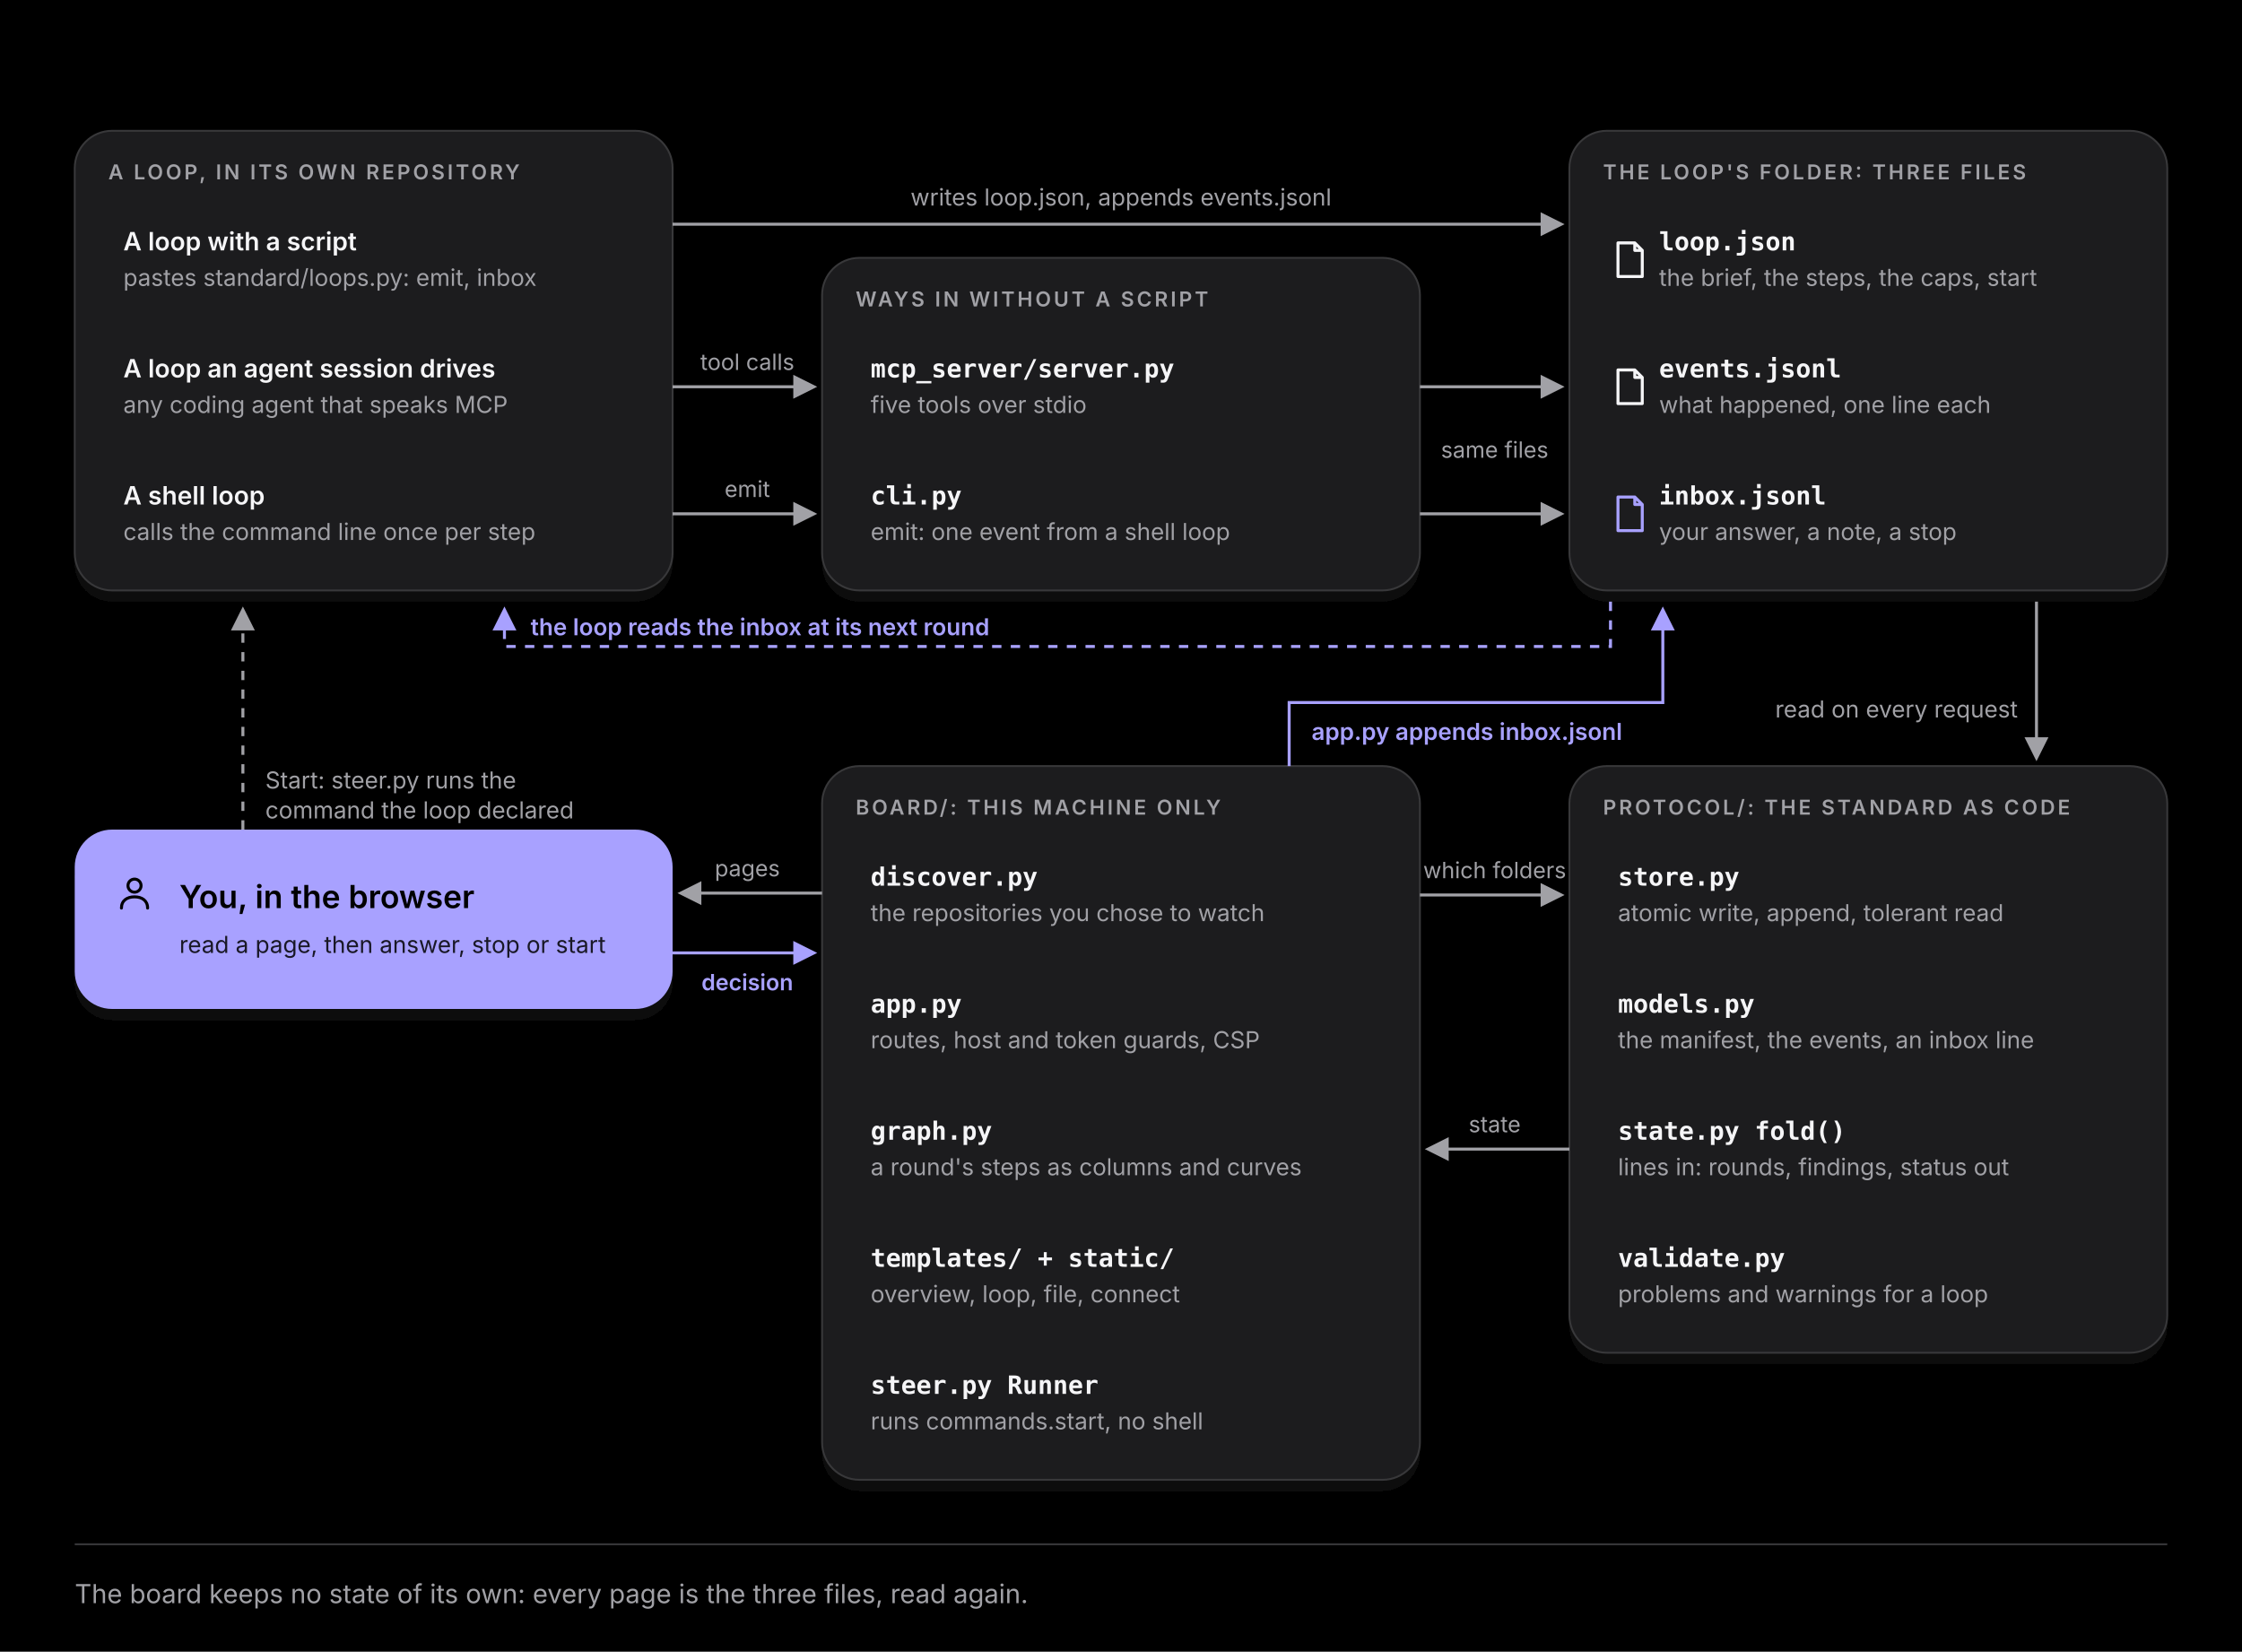
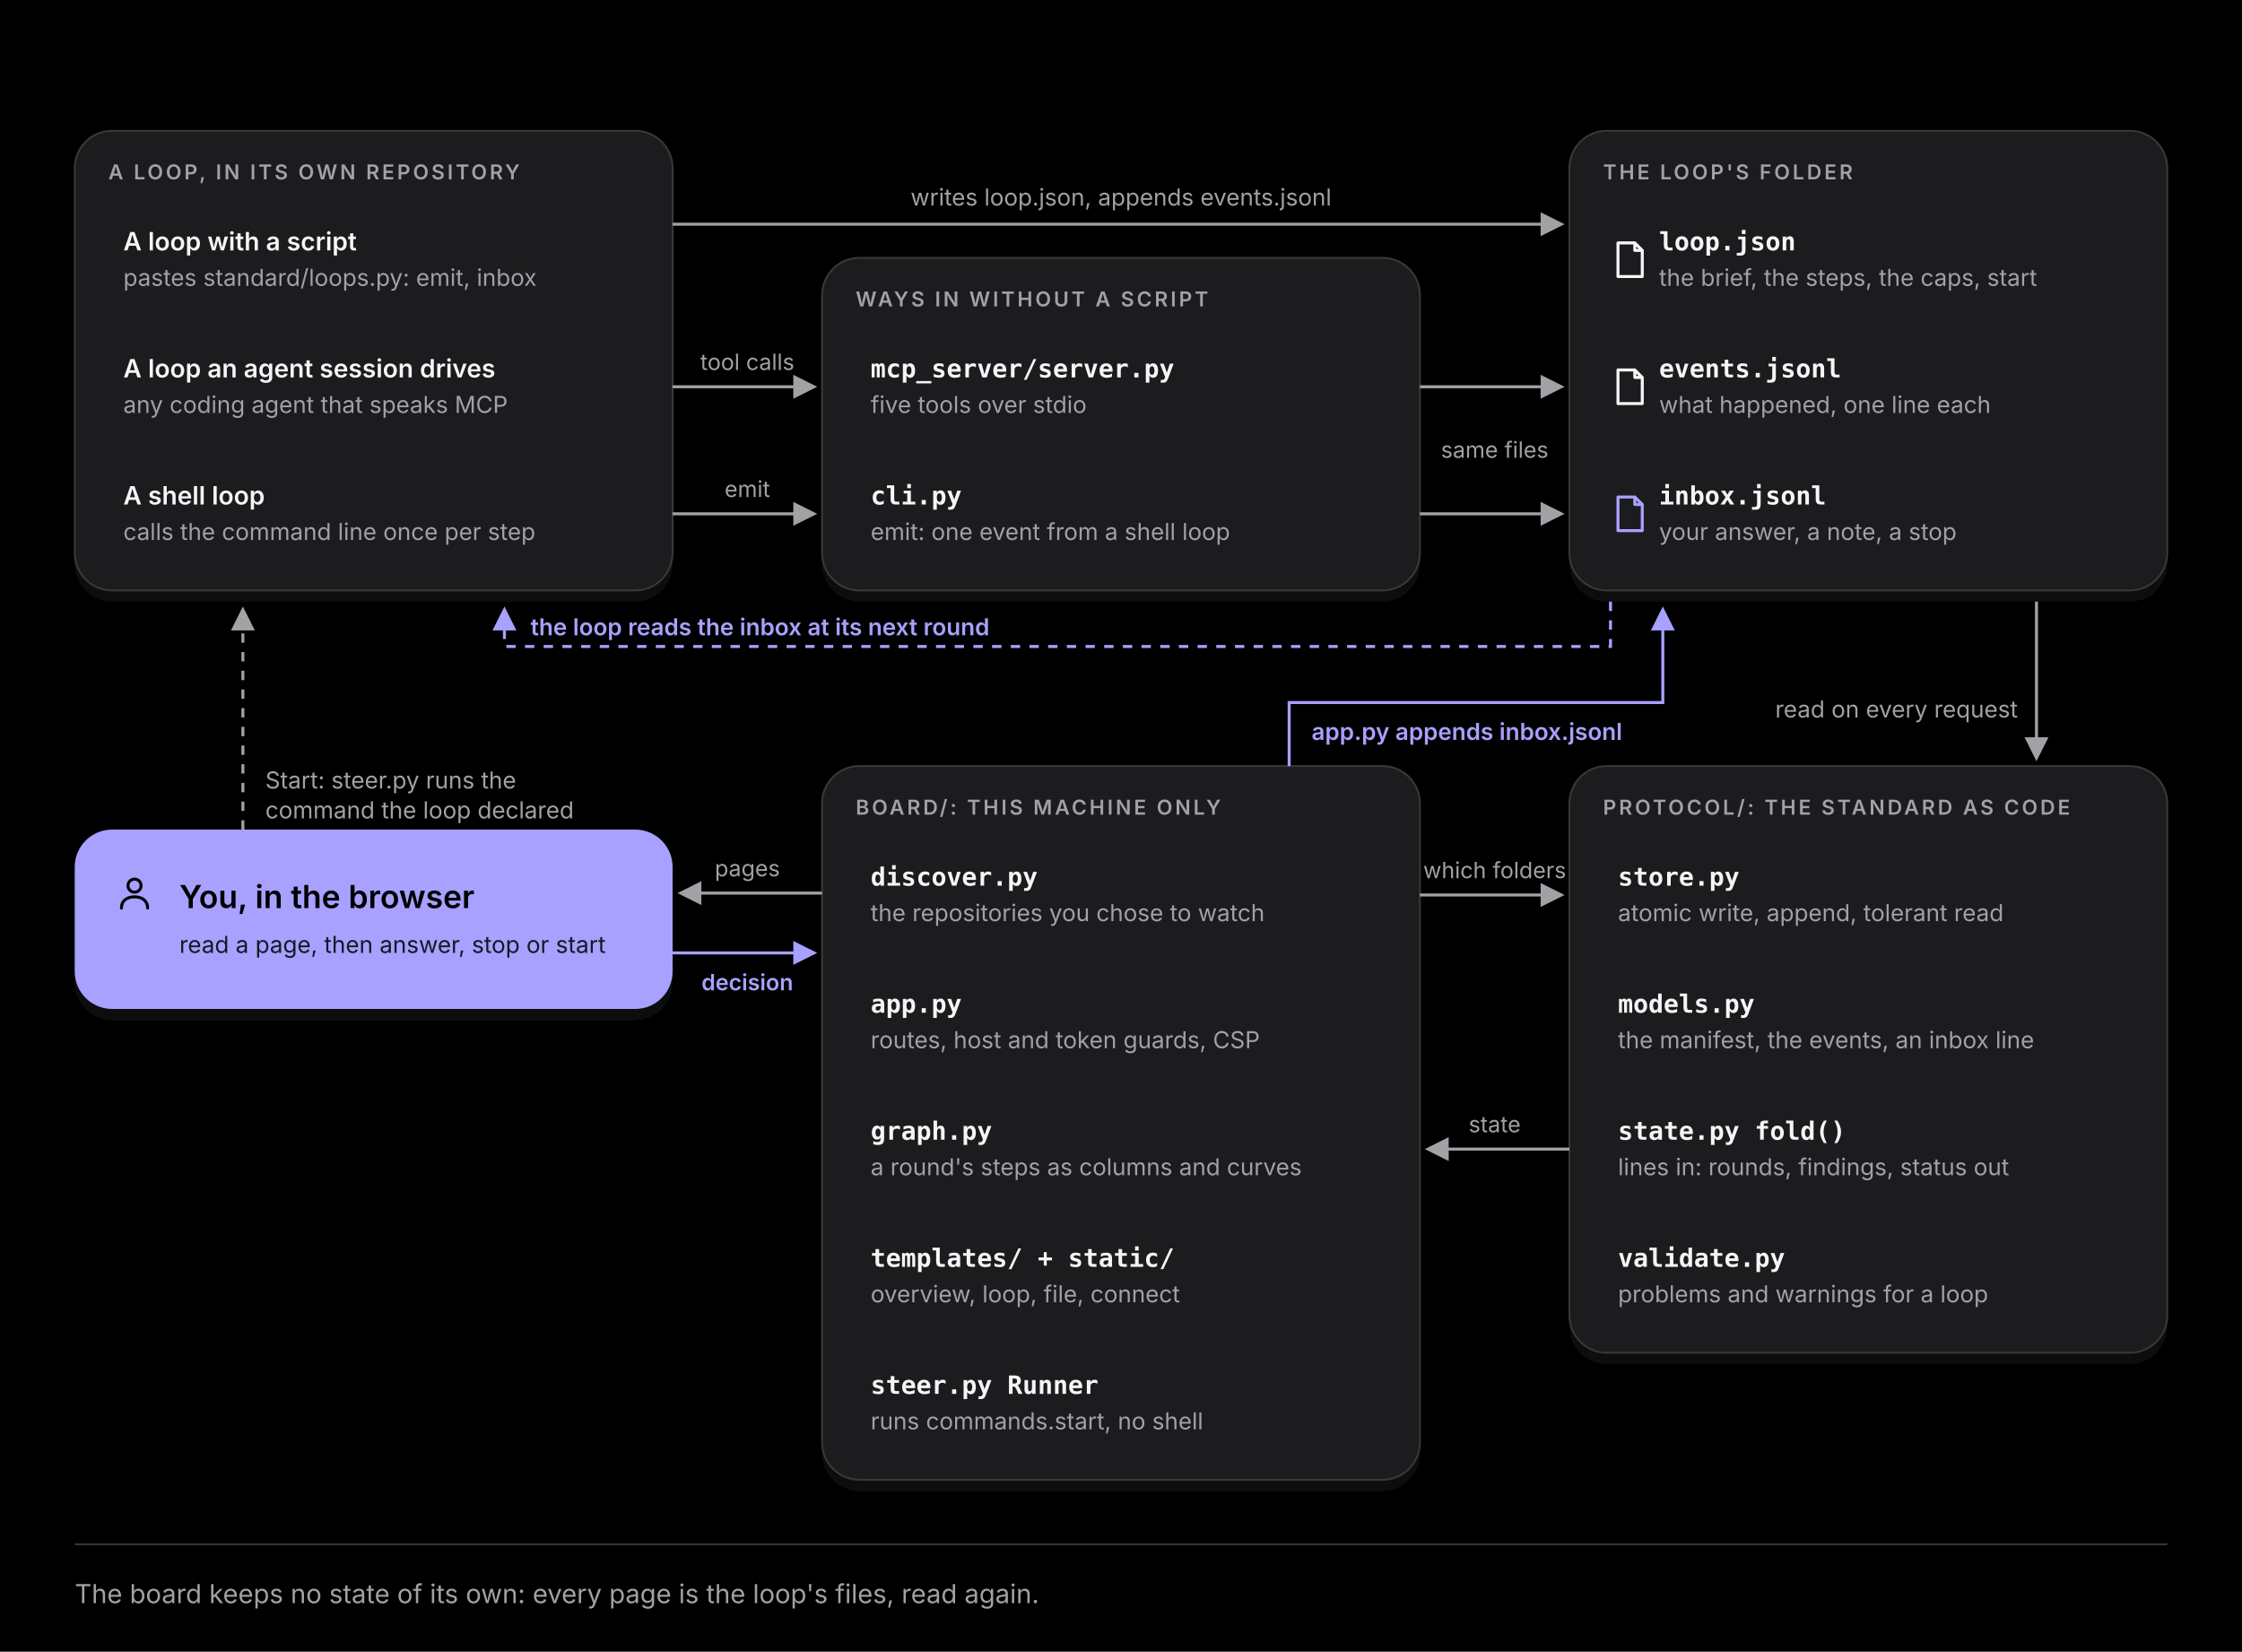
<svg xmlns="http://www.w3.org/2000/svg" width="1200" height="884" viewBox="0 0 1200 884" role="img" aria-label="The parts of Loopcaptain, file by file. A loop in its own repository writes loop.json and appends events.jsonl, either from a script that pastes the helper, or through the MCP server or the command line, which write the same files. The board finds the watched repositories, reads the folder through protocol/store.py on every request, folds the lines into a state in protocol/state.py and renders pages. You read a page and decide: an answer or a stop is appended to inbox.jsonl by app.py, which the loop reads at its next round, and Start runs the one command the loop declared.">
  <rect width="1200" height="884" fill="#000000" />
  <defs>
    <marker id="tip" viewBox="0 0 8 8" refX="6.5" refY="4" markerWidth="8" markerHeight="8" orient="auto-start-reverse">
      <path d="M0 0 L8 4 L0 8 z" fill="#A1A1A6" />
    </marker>
    <marker id="tip-red" viewBox="0 0 8 8" refX="6.5" refY="4" markerWidth="8" markerHeight="8" orient="auto-start-reverse">
      <path d="M0 0 L8 4 L0 8 z" fill="#A8A1FF" />
    </marker>
    <filter id="lift" x="-10%" y="-10%" width="120%" height="130%">
      <feDropShadow dx="0" dy="10" stdDeviation="9" flood-color="#000000" flood-opacity="0.16" />
    </filter>
  </defs>
  <g font-family="Inter Tight, Inter, ui-sans-serif, -apple-system, Segoe UI, Helvetica, Arial, sans-serif">
    <rect x="40" y="76" width="320" height="246" rx="20" fill="#0A0A0B" filter="url(#lift)" />
    <rect x="40" y="70" width="320" height="246" rx="20" fill="#1C1C1E" stroke="#38383A" />
    <text x="58" y="96" font-size="11" font-weight="600" fill="#A1A1A6" letter-spacing="1.4">A LOOP, IN ITS OWN REPOSITORY</text>
    <rect x="52" y="110" width="-22.8" height="58" rx="12" fill="#1C1C1E" stroke="#38383A" stroke-width="1.2" />
    <text x="66" y="134" font-size="13.5" font-weight="600" fill="#F5F5F7" font-family="Inter Tight, Inter, ui-sans-serif, -apple-system, Segoe UI, Helvetica, Arial, sans-serif">A loop with a script</text>
    <text x="66" y="153" font-size="12.5" font-weight="400" fill="#A1A1A6">pastes standard/loops.py: emit, inbox</text>
    <rect x="52" y="178" width="-22.8" height="58" rx="12" fill="#1C1C1E" stroke="#38383A" stroke-width="1.2" />
    <text x="66" y="202" font-size="13.5" font-weight="600" fill="#F5F5F7" font-family="Inter Tight, Inter, ui-sans-serif, -apple-system, Segoe UI, Helvetica, Arial, sans-serif">A loop an agent session drives</text>
    <text x="66" y="221" font-size="12.5" font-weight="400" fill="#A1A1A6">any coding agent that speaks MCP</text>
    <rect x="52" y="246" width="-22.8" height="58" rx="12" fill="#1C1C1E" stroke="#38383A" stroke-width="1.2" />
    <text x="66" y="270" font-size="13.5" font-weight="600" fill="#F5F5F7" font-family="Inter Tight, Inter, ui-sans-serif, -apple-system, Segoe UI, Helvetica, Arial, sans-serif">A shell loop</text>
    <text x="66" y="289" font-size="12.5" font-weight="400" fill="#A1A1A6">calls the command line once per step</text>
    <rect x="440" y="144" width="320" height="178" rx="20" fill="#0A0A0B" filter="url(#lift)" />
    <rect x="440" y="138" width="320" height="178" rx="20" fill="#1C1C1E" stroke="#38383A" />
    <text x="458" y="164" font-size="11" font-weight="600" fill="#A1A1A6" letter-spacing="1.4">WAYS IN WITHOUT A SCRIPT</text>
    <rect x="452" y="178" width="-22.8" height="58" rx="12" fill="#1C1C1E" stroke="#38383A" stroke-width="1.2" />
    <text x="466" y="202" font-size="13.5" font-weight="600" fill="#F5F5F7" font-family="ui-monospace, SF Mono, Menlo, monospace">mcp_server/server.py</text>
    <text x="466" y="221" font-size="12.5" font-weight="400" fill="#A1A1A6">five tools over stdio</text>
    <rect x="452" y="246" width="-22.8" height="58" rx="12" fill="#1C1C1E" stroke="#38383A" stroke-width="1.2" />
    <text x="466" y="270" font-size="13.5" font-weight="600" fill="#F5F5F7" font-family="ui-monospace, SF Mono, Menlo, monospace">cli.py</text>
    <text x="466" y="289" font-size="12.5" font-weight="400" fill="#A1A1A6">emit: one event from a shell loop</text>
    <rect x="840" y="76" width="320" height="246" rx="20" fill="#0A0A0B" filter="url(#lift)" />
    <rect x="840" y="70" width="320" height="246" rx="20" fill="#1C1C1E" stroke="#38383A" />
-     <text x="858" y="96" font-size="11" font-weight="600" fill="#A1A1A6" letter-spacing="1.4">THE LOOP'S FOLDER: THREE FILES</text>
+     <text x="858" y="96" font-size="11" font-weight="600" fill="#A1A1A6" letter-spacing="1.4">THE LOOP'S FOLDER</text>
    <rect x="852" y="110" width="-22.8" height="58" rx="12" fill="#1C1C1E" stroke="#38383A" stroke-width="1.2" />
    <g transform="translate(860 127)" fill="none" stroke="#F5F5F7" stroke-width="1.6" stroke-linecap="round" stroke-linejoin="round">
      <path d="M6 3h9l4 4v14H6z M15 3v4h4" />
    </g>
    <text x="888" y="134" font-size="13.5" font-weight="600" fill="#F5F5F7" font-family="ui-monospace, SF Mono, Menlo, monospace">loop.json</text>
    <text x="888" y="153" font-size="12.5" font-weight="400" fill="#A1A1A6">the brief, the steps, the caps, start</text>
    <rect x="852" y="178" width="-22.8" height="58" rx="12" fill="#1C1C1E" stroke="#38383A" stroke-width="1.2" />
    <g transform="translate(860 195)" fill="none" stroke="#F5F5F7" stroke-width="1.6" stroke-linecap="round" stroke-linejoin="round">
      <path d="M6 3h9l4 4v14H6z M15 3v4h4" />
    </g>
    <text x="888" y="202" font-size="13.5" font-weight="600" fill="#F5F5F7" font-family="ui-monospace, SF Mono, Menlo, monospace">events.jsonl</text>
    <text x="888" y="221" font-size="12.5" font-weight="400" fill="#A1A1A6">what happened, one line each</text>
    <rect x="852" y="246" width="-22.8" height="58" rx="12" fill="#1C1C1E" stroke="#38383A" stroke-width="1.2" />
    <g transform="translate(860 263)" fill="none" stroke="#A8A1FF" stroke-width="1.6" stroke-linecap="round" stroke-linejoin="round">
      <path d="M6 3h9l4 4v14H6z M15 3v4h4" />
    </g>
    <text x="888" y="270" font-size="13.5" font-weight="600" fill="#F5F5F7" font-family="ui-monospace, SF Mono, Menlo, monospace">inbox.jsonl</text>
    <text x="888" y="289" font-size="12.5" font-weight="400" fill="#A1A1A6">your answer, a note, a stop</text>
    <rect x="840" y="416" width="320" height="314" rx="20" fill="#0A0A0B" filter="url(#lift)" />
    <rect x="840" y="410" width="320" height="314" rx="20" fill="#1C1C1E" stroke="#38383A" />
    <text x="858" y="436" font-size="11" font-weight="600" fill="#A1A1A6" letter-spacing="1.4">PROTOCOL/: THE STANDARD AS CODE</text>
    <rect x="852" y="450" width="-22.8" height="58" rx="12" fill="#1C1C1E" stroke="#38383A" stroke-width="1.2" />
    <text x="866" y="474" font-size="13.5" font-weight="600" fill="#F5F5F7" font-family="ui-monospace, SF Mono, Menlo, monospace">store.py</text>
    <text x="866" y="493" font-size="12.5" font-weight="400" fill="#A1A1A6">atomic write, append, tolerant read</text>
    <rect x="852" y="518" width="-22.8" height="58" rx="12" fill="#1C1C1E" stroke="#38383A" stroke-width="1.2" />
    <text x="866" y="542" font-size="13.5" font-weight="600" fill="#F5F5F7" font-family="ui-monospace, SF Mono, Menlo, monospace">models.py</text>
    <text x="866" y="561" font-size="12.5" font-weight="400" fill="#A1A1A6">the manifest, the events, an inbox line</text>
    <rect x="852" y="586" width="-22" height="58" rx="12" fill="#1C1C1E" stroke="#A8A1FF" stroke-width="2" />
    <text x="866" y="610" font-size="13.5" font-weight="600" fill="#F5F5F7" font-family="ui-monospace, SF Mono, Menlo, monospace">state.py  fold()</text>
    <text x="866" y="629" font-size="12.5" font-weight="400" fill="#A1A1A6">lines in: rounds, findings, status out</text>
    <rect x="852" y="654" width="-22.8" height="58" rx="12" fill="#1C1C1E" stroke="#38383A" stroke-width="1.2" />
    <text x="866" y="678" font-size="13.5" font-weight="600" fill="#F5F5F7" font-family="ui-monospace, SF Mono, Menlo, monospace">validate.py</text>
    <text x="866" y="697" font-size="12.5" font-weight="400" fill="#A1A1A6">problems and warnings for a loop</text>
    <rect x="440" y="416" width="320" height="382" rx="20" fill="#0A0A0B" filter="url(#lift)" />
    <rect x="440" y="410" width="320" height="382" rx="20" fill="#1C1C1E" stroke="#38383A" />
    <text x="458" y="436" font-size="11" font-weight="600" fill="#A1A1A6" letter-spacing="1.4">BOARD/: THIS MACHINE ONLY</text>
    <rect x="452" y="450" width="-22.8" height="58" rx="12" fill="#1C1C1E" stroke="#38383A" stroke-width="1.2" />
    <text x="466" y="474" font-size="13.5" font-weight="600" fill="#F5F5F7" font-family="ui-monospace, SF Mono, Menlo, monospace">discover.py</text>
    <text x="466" y="493" font-size="12.5" font-weight="400" fill="#A1A1A6">the repositories you chose to watch</text>
    <rect x="452" y="518" width="-22" height="58" rx="12" fill="#1C1C1E" stroke="#A8A1FF" stroke-width="2" />
    <text x="466" y="542" font-size="13.5" font-weight="600" fill="#F5F5F7" font-family="ui-monospace, SF Mono, Menlo, monospace">app.py</text>
    <text x="466" y="561" font-size="12.5" font-weight="400" fill="#A1A1A6">routes, host and token guards, CSP</text>
    <rect x="452" y="586" width="-22.8" height="58" rx="12" fill="#1C1C1E" stroke="#38383A" stroke-width="1.2" />
    <text x="466" y="610" font-size="13.5" font-weight="600" fill="#F5F5F7" font-family="ui-monospace, SF Mono, Menlo, monospace">graph.py</text>
    <text x="466" y="629" font-size="12.5" font-weight="400" fill="#A1A1A6">a round's steps as columns and curves</text>
    <rect x="452" y="654" width="-22.8" height="58" rx="12" fill="#1C1C1E" stroke="#38383A" stroke-width="1.2" />
    <text x="466" y="678" font-size="13.5" font-weight="600" fill="#F5F5F7" font-family="ui-monospace, SF Mono, Menlo, monospace">templates/ + static/</text>
    <text x="466" y="697" font-size="12.5" font-weight="400" fill="#A1A1A6">overview, loop, file, connect</text>
    <rect x="452" y="722" width="-22.8" height="58" rx="12" fill="#1C1C1E" stroke="#38383A" stroke-width="1.2" />
    <text x="466" y="746" font-size="13.5" font-weight="600" fill="#F5F5F7" font-family="ui-monospace, SF Mono, Menlo, monospace">steer.py  Runner</text>
    <text x="466" y="765" font-size="12.5" font-weight="400" fill="#A1A1A6">runs commands.start, no shell</text>
    <rect x="40" y="450" width="320" height="96" rx="20" fill="#0A0A0B" filter="url(#lift)" />
    <rect x="40" y="444" width="320" height="96" rx="20" fill="#A8A1FF" />
    <g transform="translate(60 466)" fill="none" stroke="#000000" stroke-width="1.6" stroke-linecap="round" stroke-linejoin="round">
      <circle cx="12" cy="8" r="3.5" />
      <path d="M5 20c0-4 3-6 7-6s7 2 7 6" />
    </g>
    <text x="96" y="486" font-size="17" font-weight="600" fill="#000000">You, in the browser</text>
    <text x="96" y="510" font-size="12.5" font-weight="400" fill="#000000" fill-opacity="0.85">read a page, then answer, stop or start</text>
    <path d="M 360 120 H 835" fill="none" stroke="#A1A1A6" stroke-width="1.6" marker-end="url(#tip)" />
    <text x="600" y="110" font-size="12.5" font-weight="400" fill="#A1A1A6" text-anchor="middle">writes loop.json, appends events.jsonl</text>
    <path d="M 360 207 H 435" fill="none" stroke="#A1A1A6" stroke-width="1.6" marker-end="url(#tip)" />
    <text x="400" y="198" font-size="12" font-weight="400" fill="#A1A1A6" text-anchor="middle">tool calls</text>
    <path d="M 360 275 H 435" fill="none" stroke="#A1A1A6" stroke-width="1.6" marker-end="url(#tip)" />
    <text x="400" y="266" font-size="12" font-weight="400" fill="#A1A1A6" text-anchor="middle">emit</text>
    <path d="M 760 207 H 835" fill="none" stroke="#A1A1A6" stroke-width="1.6" marker-end="url(#tip)" />
    <path d="M 760 275 H 835" fill="none" stroke="#A1A1A6" stroke-width="1.6" marker-end="url(#tip)" />
    <text x="800" y="245" font-size="12" font-weight="400" fill="#A1A1A6" text-anchor="middle">same files</text>
    <path d="M 1090 322 V 405" fill="none" stroke="#A1A1A6" stroke-width="1.6" marker-end="url(#tip)" />
    <text x="1080" y="384" font-size="12.5" font-weight="400" fill="#A1A1A6" text-anchor="end">read on every request</text>
    <path d="M 840 615 H 765" fill="none" stroke="#A1A1A6" stroke-width="1.6" marker-end="url(#tip)" />
    <text x="800" y="606" font-size="12" font-weight="400" fill="#A1A1A6" text-anchor="middle">state</text>
    <path d="M 760 479 H 835" fill="none" stroke="#A1A1A6" stroke-width="1.6" marker-end="url(#tip)" />
    <text x="800" y="470" font-size="12" font-weight="400" fill="#A1A1A6" text-anchor="middle">which folders</text>
    <path d="M 440 478 H 365" fill="none" stroke="#A1A1A6" stroke-width="1.6" marker-end="url(#tip)" />
    <text x="400" y="469" font-size="12" font-weight="400" fill="#A1A1A6" text-anchor="middle">pages</text>
    <path d="M 360 510 H 435" fill="none" stroke="#A8A1FF" stroke-width="1.6" marker-end="url(#tip-red)" />
    <text x="400" y="530" font-size="12" font-weight="600" fill="#A8A1FF" text-anchor="middle">decision</text>
    <path d="M 690 410 V 376 H 890 V 327" fill="none" stroke="#A8A1FF" stroke-width="1.6" marker-end="url(#tip-red)" />
    <text x="702" y="396" font-size="12.5" font-weight="600" fill="#A8A1FF">app.py appends inbox.jsonl</text>
    <path d="M 862 322 V 346 H 270 V 327" fill="none" stroke="#A8A1FF" stroke-width="1.6" stroke-dasharray="5 5" marker-end="url(#tip-red)" />
    <text x="284" y="340" font-size="12.5" font-weight="600" fill="#A8A1FF">the loop reads the inbox at its next round</text>
    <path d="M 130 444 V 327" fill="none" stroke="#A1A1A6" stroke-width="1.6" stroke-dasharray="5 5" marker-end="url(#tip)" />
    <text x="142" y="422" font-size="12.5" font-weight="400" fill="#A1A1A6">Start: steer.py runs the</text>
    <text x="142" y="438" font-size="12.5" font-weight="400" fill="#A1A1A6">command the loop declared</text>
    <rect x="40" y="826" width="1120" height="1" fill="#38383A" />
-     <text x="40" y="858" font-size="14" font-weight="400" fill="#A1A1A6">The board keeps no state of its own: every page is the three files, read again.</text>
+     <text x="40" y="858" font-size="14" font-weight="400" fill="#A1A1A6">The board keeps no state of its own: every page is the loop's files, read again.</text>
  </g>
</svg>
